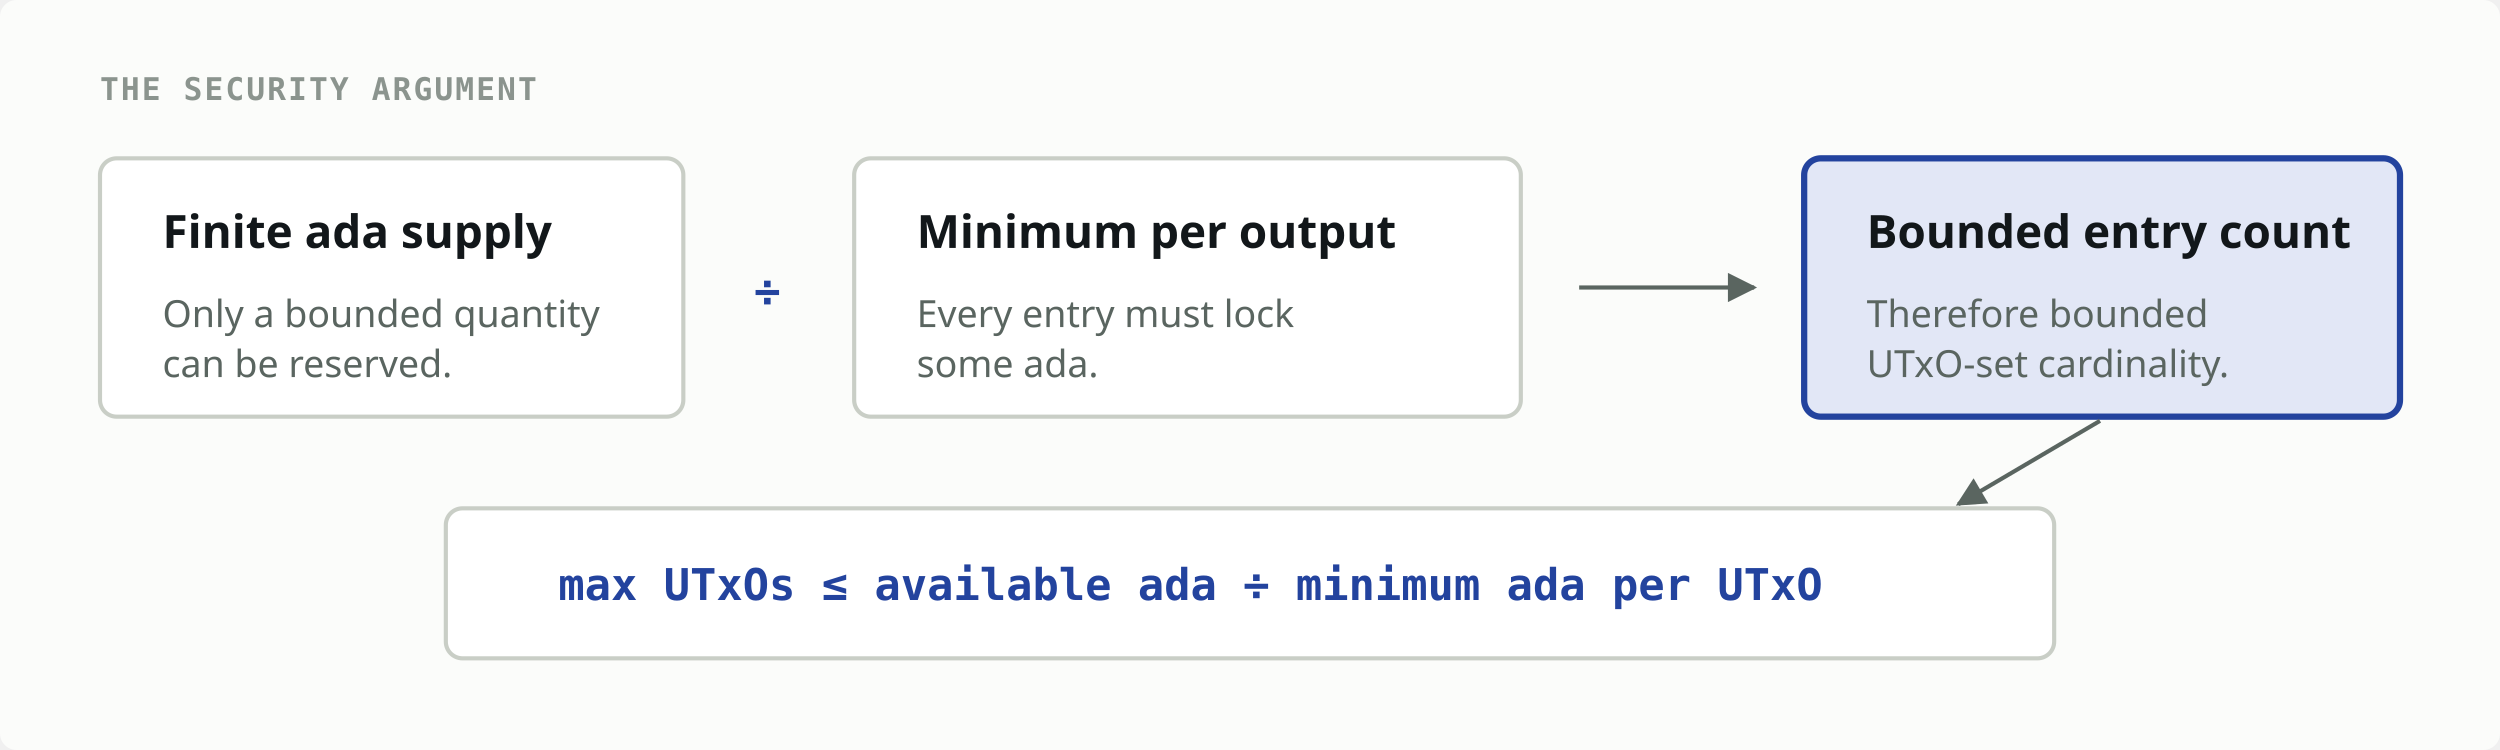
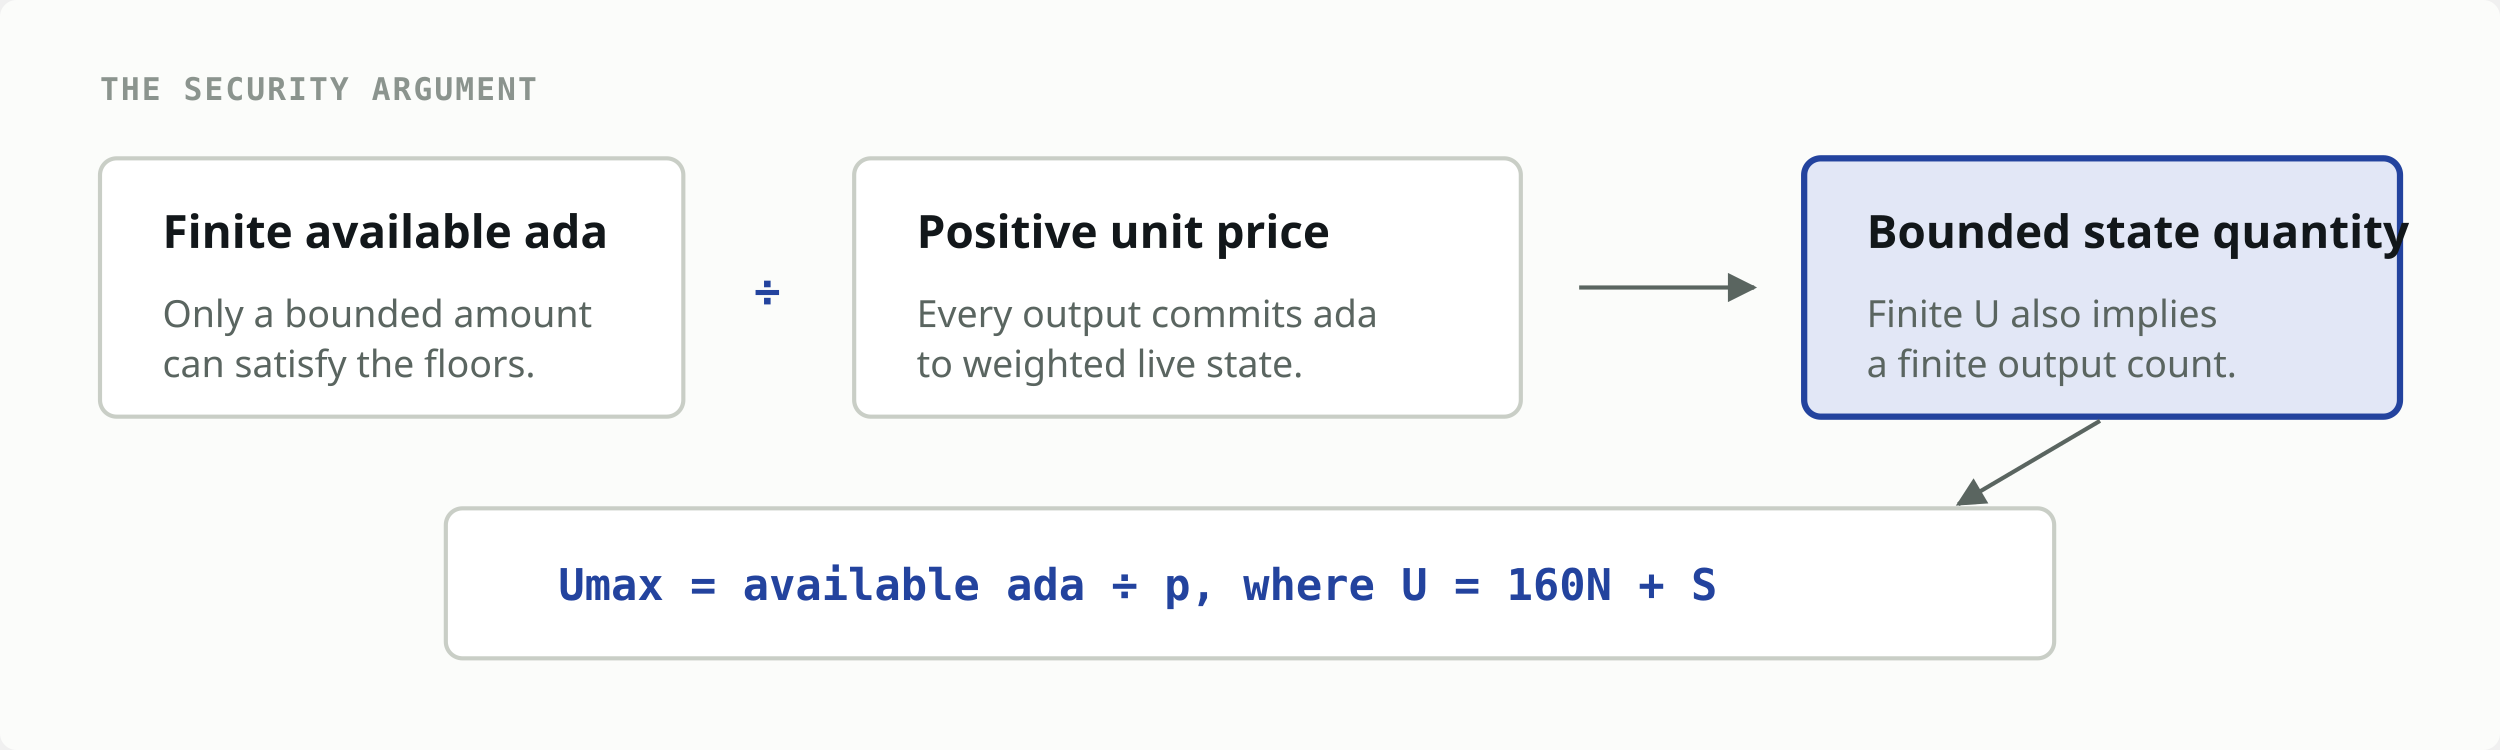
<svg xmlns="http://www.w3.org/2000/svg" width="1200" height="360" viewBox="0 0 1200 360" role="img" aria-labelledby="title desc">
  <defs>
    <style>
      .bg{fill:#fbfcfa}.box{fill:#fff;stroke:#c9cec6;stroke-width:2}.result{fill:#e2e7f6;stroke:#23439e;stroke-width:3}.ink{fill:#12171a;font:600 22px system-ui,sans-serif}.body{fill:#5a6560;font:18px system-ui,sans-serif}.mono{fill:#23439e;font:600 21px ui-monospace,monospace}.label{fill:#8b948e;font:600 15px ui-monospace,monospace;letter-spacing:1px}.rule{stroke:#5a6560;stroke-width:2;fill:none}
    </style>
    <marker id="arrow" viewBox="0 0 10 10" refX="9" refY="5" markerWidth="7" markerHeight="7" orient="auto-start-reverse">
      <path d="M0 0L10 5 0 10z" fill="#5a6560" />
    </marker>
  </defs>
  <rect class="bg" width="1200" height="360" rx="8" />
  <text class="label" x="48" y="48">THE SECURITY ARGUMENT</text>
  <rect class="box" x="48" y="76" width="280" height="124" rx="8" />
-   <text class="ink" x="78" y="119">Finite ada supply</text>
-   <text class="body" x="78" y="157">Only a bounded quantity</text>
-   <text class="body" x="78" y="181">can be reserved.</text>
+   <text class="ink" x="78" y="119">Finite available ada</text>
+   <text class="body" x="78" y="157">Only a bounded amount</text>
+   <text class="body" x="78" y="181">can satisfy the floors.</text>
  <text class="mono" x="362" y="147">÷</text>
  <rect class="box" x="410" y="76" width="320" height="124" rx="8" />
-   <text class="ink" x="440" y="119">Minimum per output</text>
-   <text class="body" x="440" y="157">Every entry must lock</text>
-   <text class="body" x="440" y="181">some ada.</text>
+   <text class="ink" x="440" y="119">Positive unit price</text>
+   <text class="body" x="440" y="157">Every output commits ada</text>
+   <text class="body" x="440" y="181">to weighted live state.</text>
  <line class="rule" x1="758" y1="138" x2="842" y2="138" marker-end="url(#arrow)" />
  <rect class="result" x="866" y="76" width="286" height="124" rx="8" />
-   <text class="ink" x="896" y="119">Bounded entry count</text>
-   <text class="body" x="896" y="157">Therefore bounded</text>
-   <text class="body" x="896" y="181">UTxO-set cardinality.</text>
+   <text class="ink" x="896" y="119">Bounded state quantity</text>
+   <text class="body" x="896" y="157">Finite U also implies</text>
+   <text class="body" x="896" y="181">a finite output count.</text>
  <rect class="box" x="214" y="244" width="772" height="72" rx="8" />
-   <text class="mono" x="268" y="288">max UTxOs ≤ available ada ÷ minimum ada per UTxO</text>
+   <text class="mono" x="268" y="288">Umax = available ada ÷ p, where U = 160N + S</text>
  <line class="rule" x1="1008" y1="202" x2="940" y2="242" marker-end="url(#arrow)" />
</svg>
